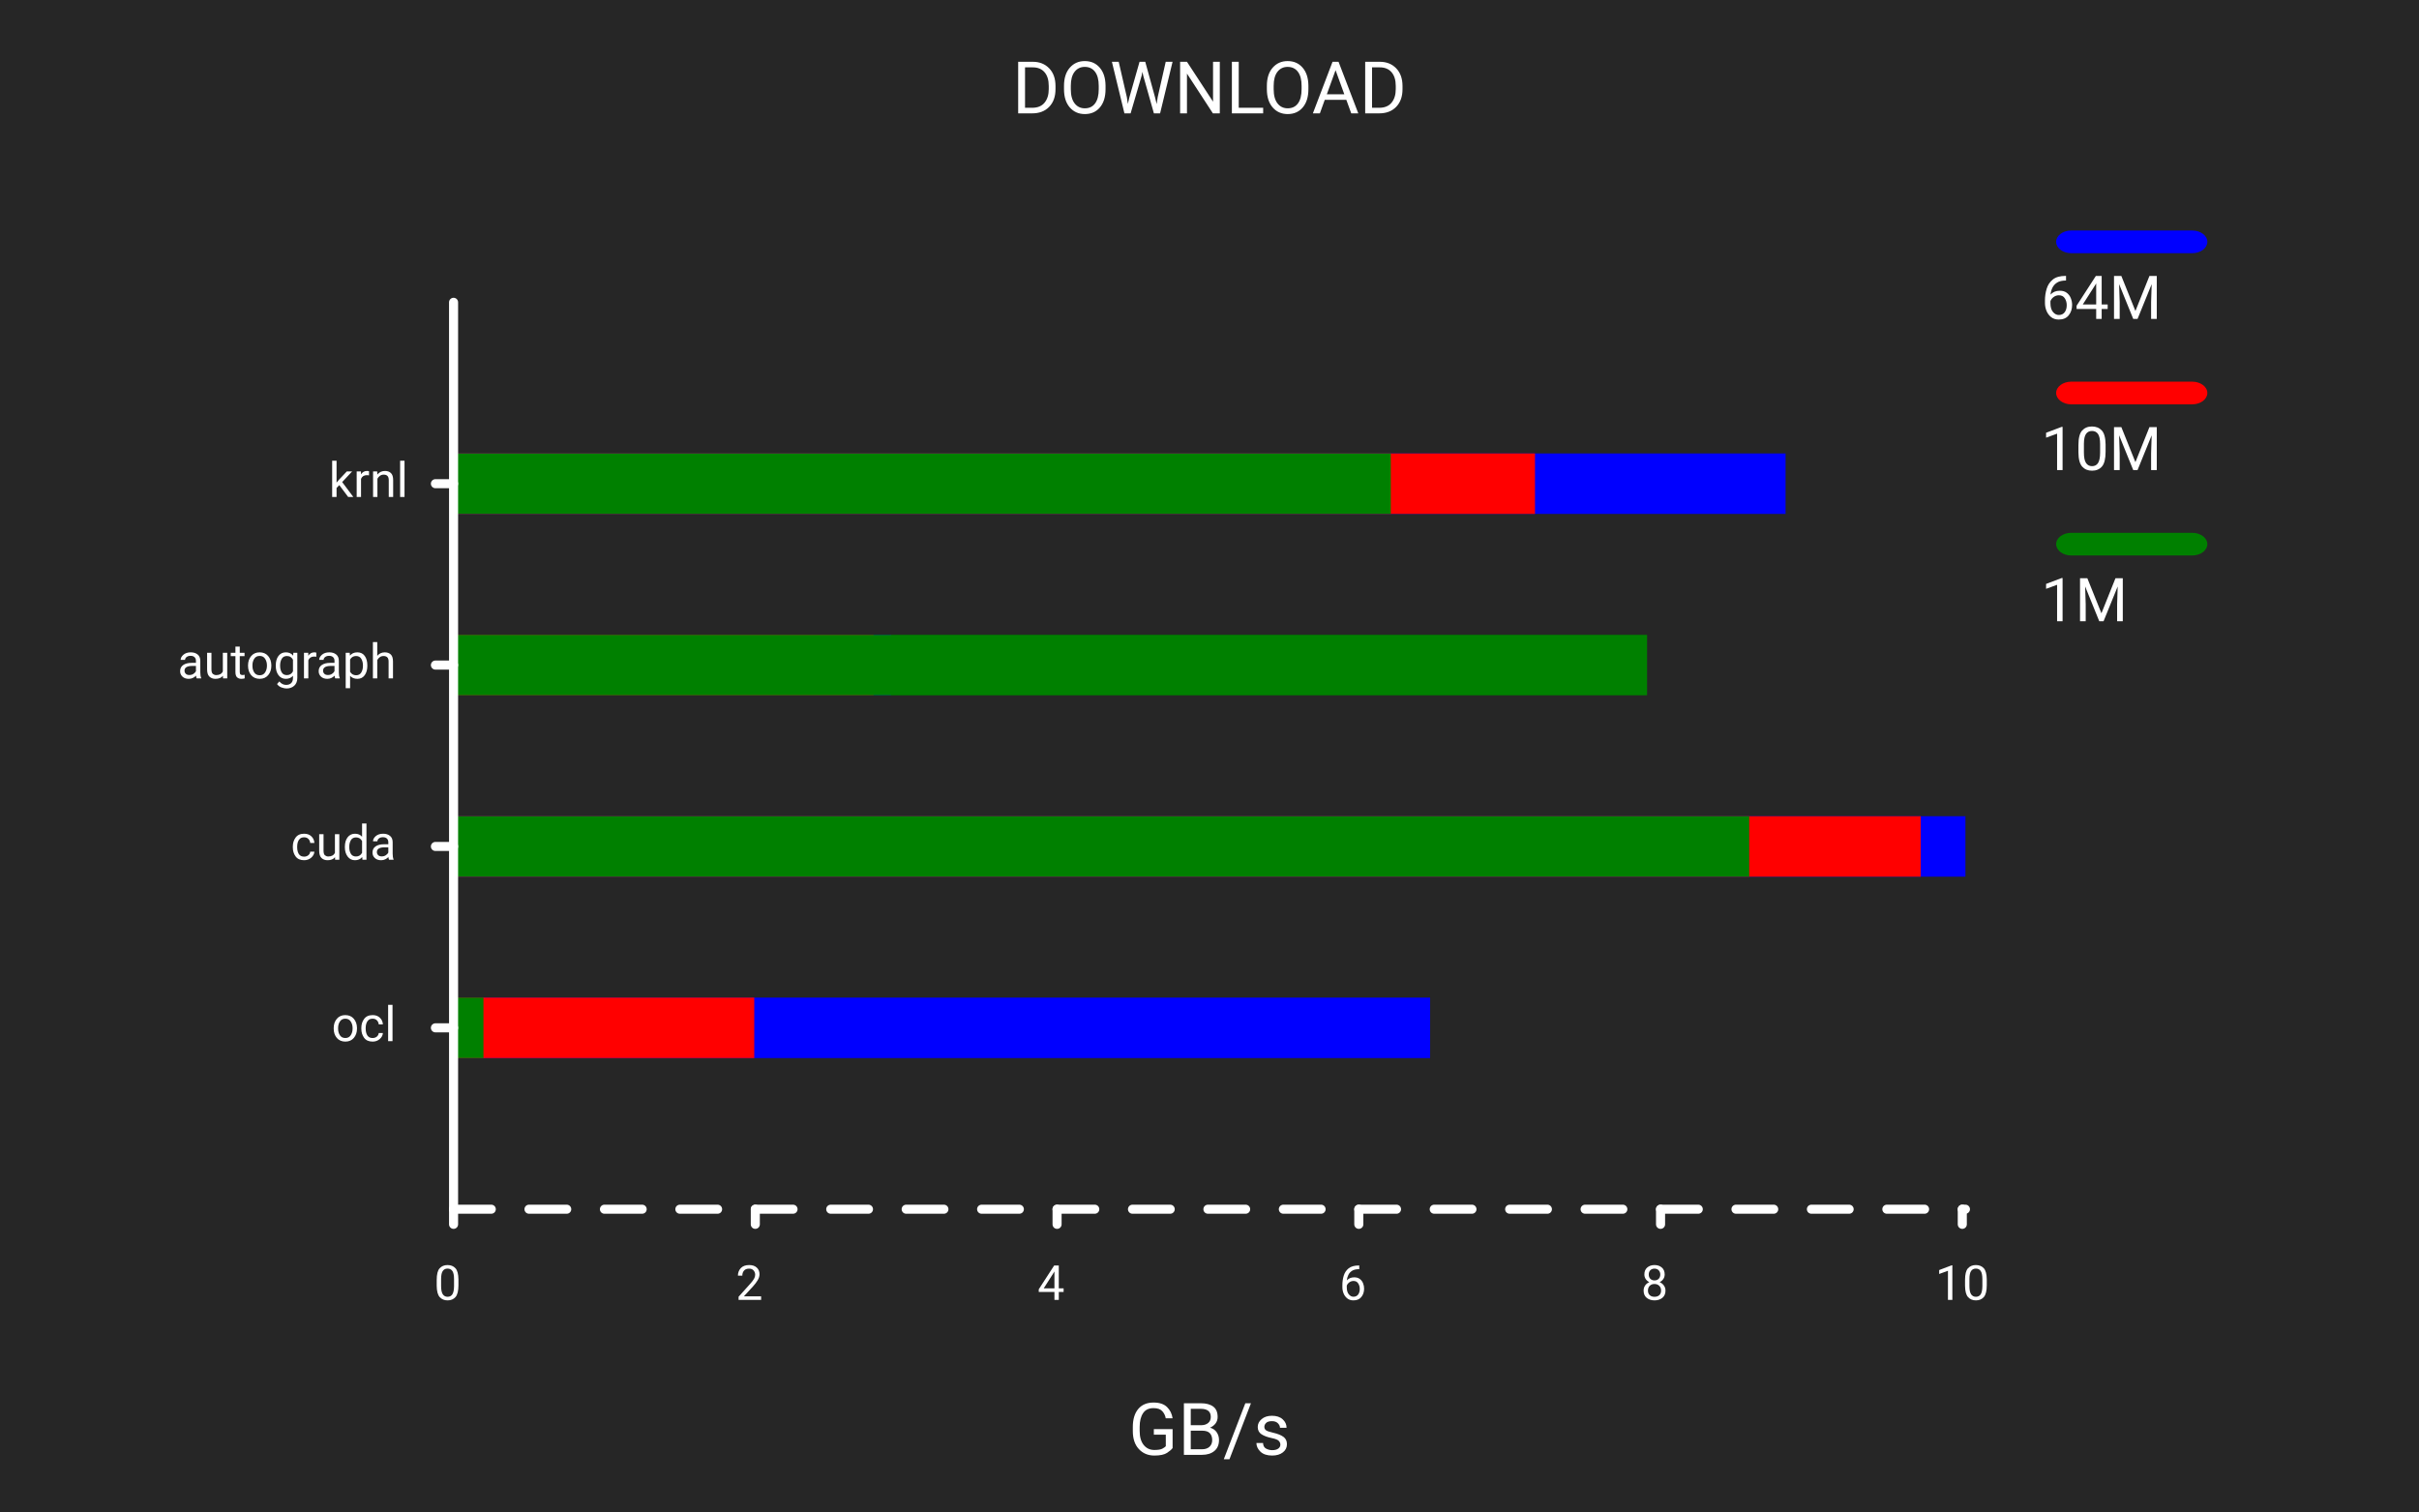
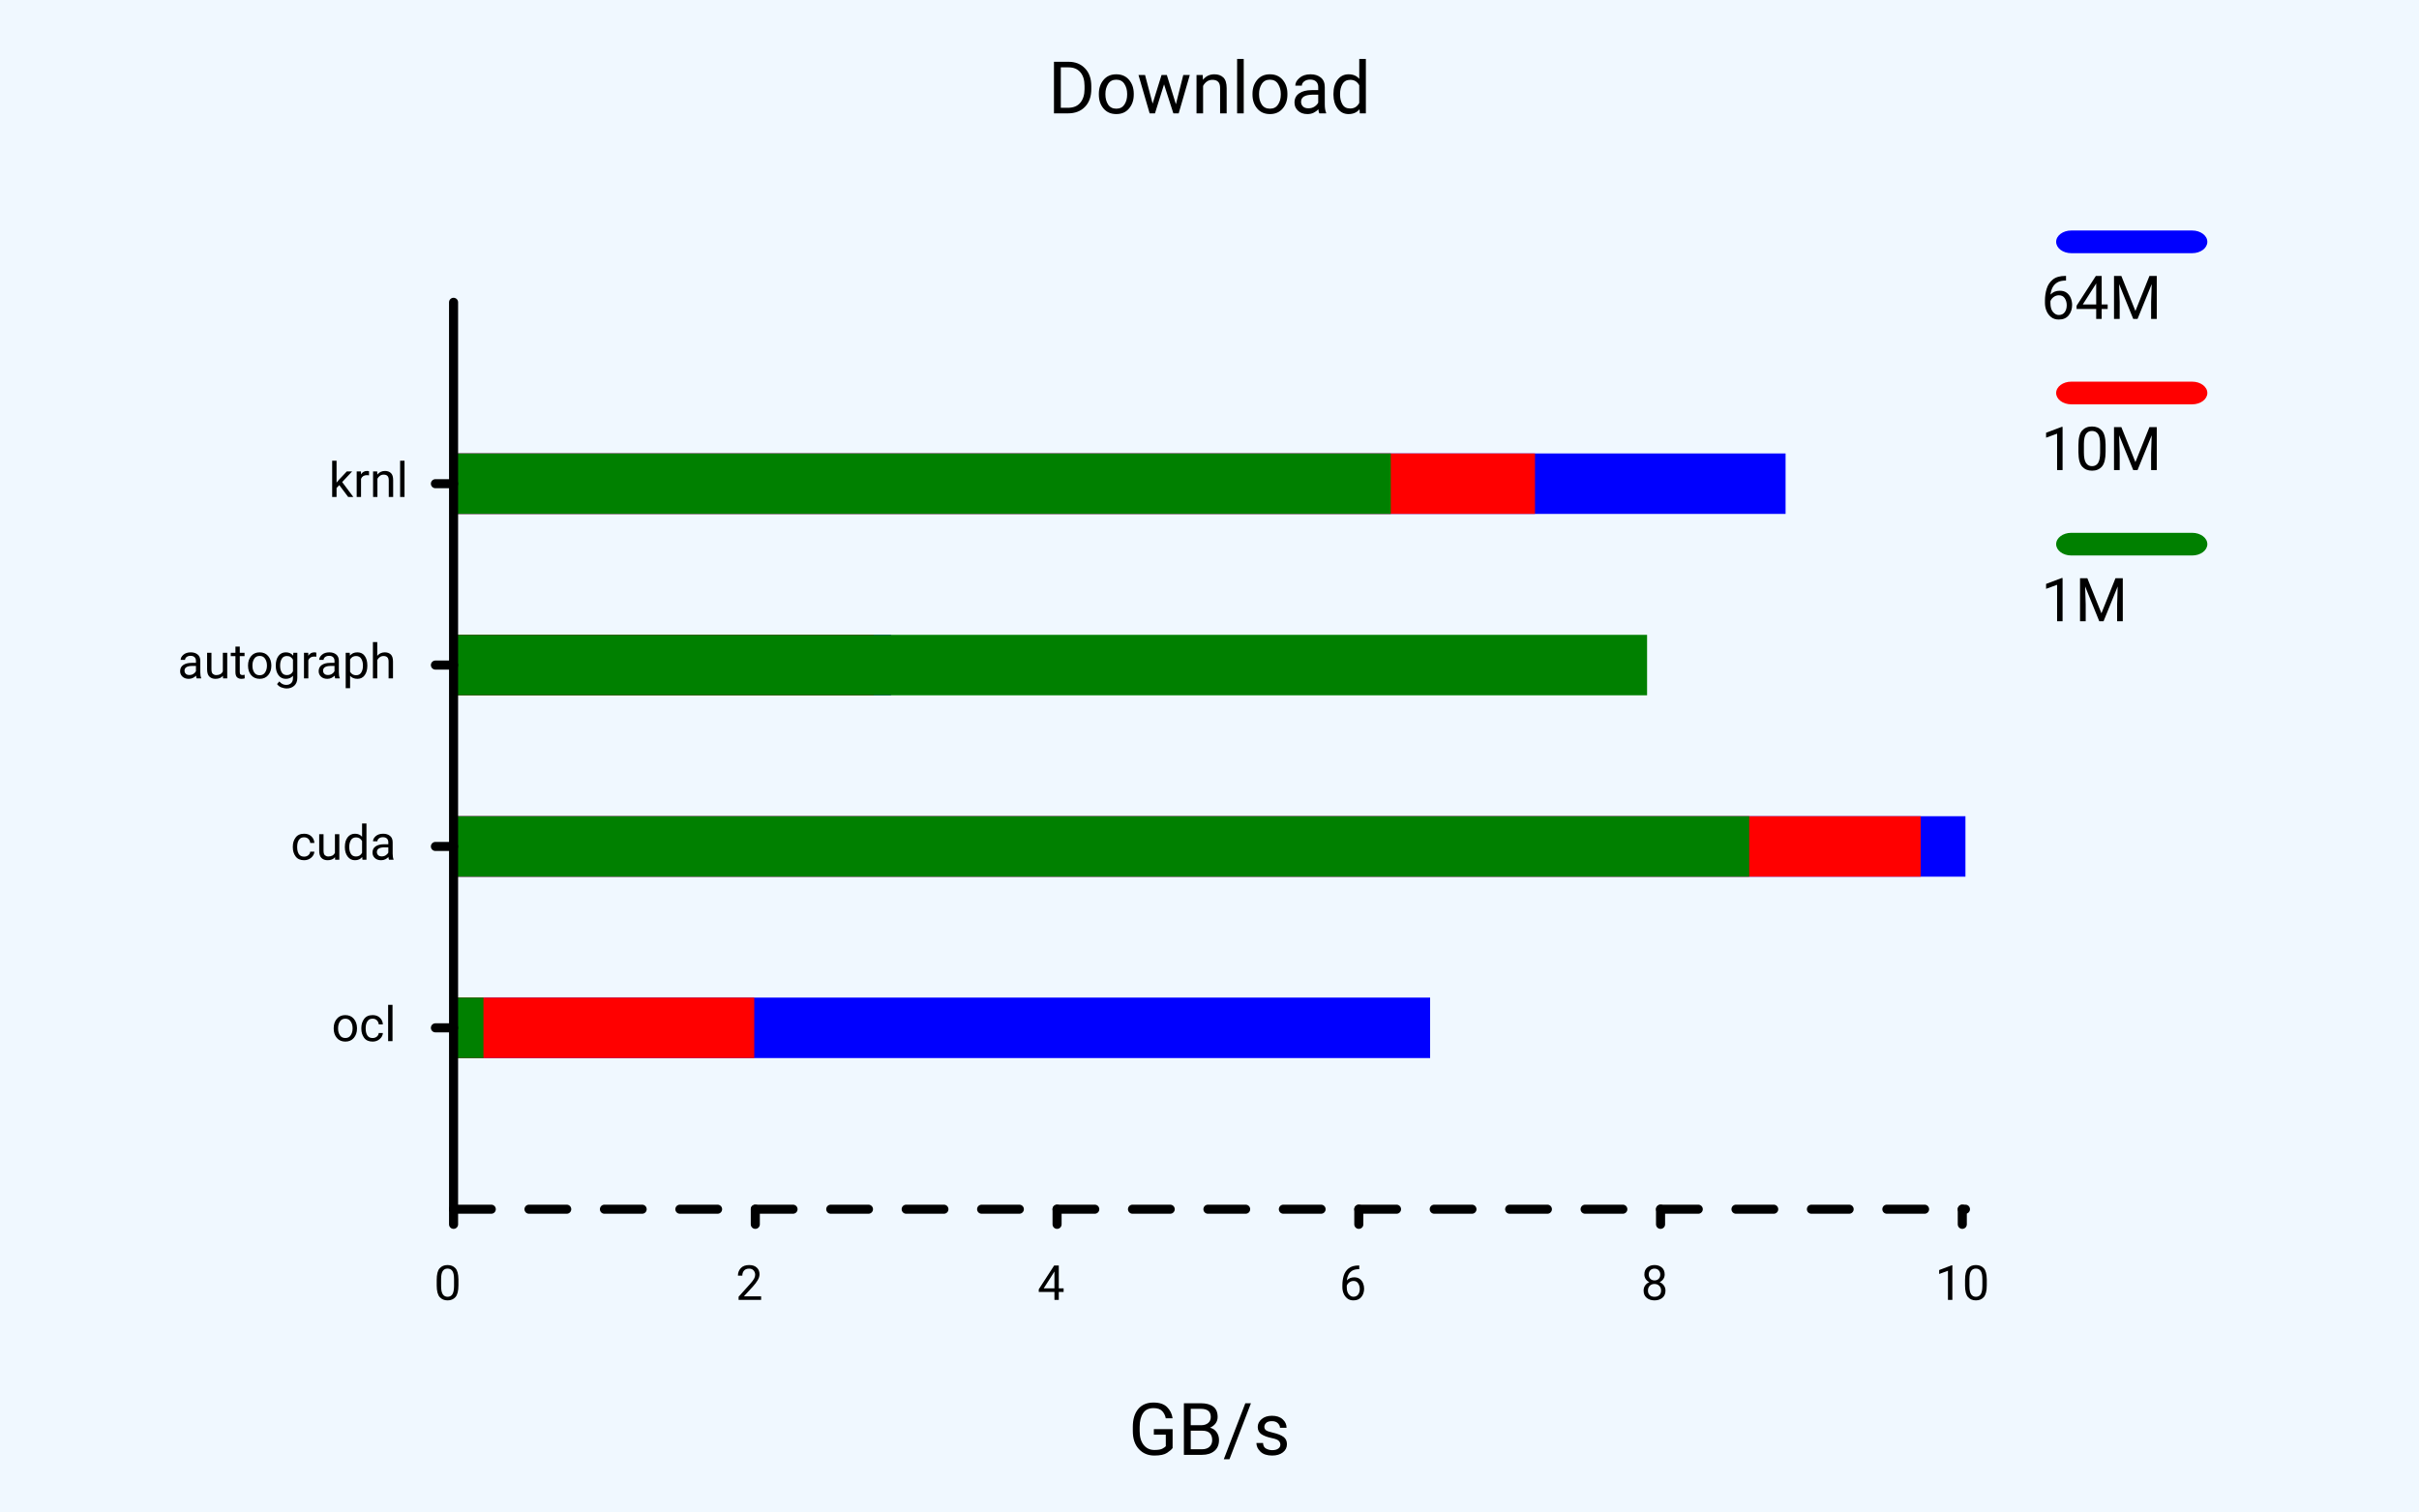
<svg xmlns="http://www.w3.org/2000/svg" class="poloto" width="800" height="500" viewBox="0 0 800 500">
  <style>
 .poloto{
  stroke-linecap:round;
  stroke-linejoin:round;
  font-family:Roboto,sans-serif;
  font-size:16px;
}
- .poloto_background{fill:#262626;}
+ .poloto_background{fill:AliceBlue;}
.poloto_scatter{stroke-width:7}
.poloto_line{stroke-width:2}
- .poloto_text{fill: white;}
+ .poloto_text{fill: black;}
.poloto_name{font-size:24px;dominant-baseline:start;text-anchor:middle;}
.poloto_where{dominant-baseline:middle;text-anchor:start}
.poloto_text.poloto_legend{font-size:20px;dominant-baseline:middle;text-anchor:start;}
.poloto_text.poloto_ticks.poloto_y{dominant-baseline:middle;text-anchor:end}
.poloto_text.poloto_ticks.poloto_x{dominant-baseline:start;text-anchor:middle}
- .poloto_imgs.poloto_ticks{stroke: white;stroke-width:3;fill:none;stroke-dasharray:none}
+ .poloto_imgs.poloto_ticks{stroke: black;stroke-width:3;fill:none;stroke-dasharray:none}
.poloto_grid{stroke:gray;stroke-width:0.5}

.poloto0.poloto_stroke{stroke:blue;}
.poloto1.poloto_stroke{stroke:red;}
.poloto2.poloto_stroke{stroke:green;}
.poloto3.poloto_stroke{stroke:gold;}
.poloto4.poloto_stroke{stroke:aqua;}
.poloto5.poloto_stroke{stroke:lime;}
.poloto6.poloto_stroke{stroke:orange;}
.poloto7.poloto_stroke{stroke:chocolate;}
.poloto0.poloto_fill{fill:blue;}
.poloto1.poloto_fill{fill:red;}
.poloto2.poloto_fill{fill:green;}
.poloto3.poloto_fill{fill:gold;}
.poloto4.poloto_fill{fill:aqua;}
.poloto5.poloto_fill{fill:lime;}
.poloto6.poloto_fill{fill:orange;}
.poloto7.poloto_fill{fill:chocolate;}
	</style>
  <circle r="1e5" class="poloto_background" />
  <g id="poloto_plot0" class="poloto_plot poloto_imgs poloto_histo poloto0 poloto_fill">
    <rect x="150.00" y="330.00" width="322.961" height="20" />
    <rect x="150.00" y="270.00" width="500" height="20" />
    <rect x="150.00" y="210.00" width="144.696" height="20" />
    <rect x="150.00" y="150.00" width="440.518" height="20" />
  </g>
  <g id="poloto_plot1" class="poloto_plot poloto_imgs poloto_histo poloto1 poloto_fill">
    <rect x="150.00" y="330.00" width="99.441" height="20" />
    <rect x="150.00" y="270.00" width="485.218" height="20" />
    <rect x="150.00" y="210.00" width="138.911" height="20" />
    <rect x="150.00" y="150.00" width="357.646" height="20" />
  </g>
  <g id="poloto_plot2" class="poloto_plot poloto_imgs poloto_histo poloto2 poloto_fill">
    <rect x="150.00" y="330.00" width="9.882" height="20" />
    <rect x="150.00" y="270.00" width="428.488" height="20" />
    <rect x="150.00" y="210.00" width="394.714" height="20" />
    <rect x="150.00" y="150.00" width="309.953" height="20" />
  </g>
  <g class="poloto_legend poloto_imgs poloto_bars poloto0 poloto_fill">
    <rect x="680" y="76.25" width="50" height="7.5" rx="5" ry="5" />
  </g>
  <g class="poloto_legend poloto_imgs poloto_bars poloto1 poloto_fill">
    <rect x="680" y="126.25" width="50" height="7.5" rx="5" ry="5" />
  </g>
  <g class="poloto_legend poloto_imgs poloto_bars poloto2 poloto_fill">
    <rect x="680" y="176.25" width="50" height="7.5" rx="5" ry="5" />
  </g>
  <text class="poloto_legend poloto_text poloto_bars poloto0" x="675" y="100"> 64M</text>
  <text class="poloto_legend poloto_text poloto_bars poloto1" x="675" y="150"> 10M</text>
  <text class="poloto_legend poloto_text poloto_bars poloto2" x="675" y="200"> 1M</text>
-   <text class="poloto_text poloto_name poloto_title" x="400.00" y="37.50">DOWNLOAD</text>
+   <text class="poloto_text poloto_name poloto_title" x="400.00" y="37.50">Download</text>
  <text class="poloto_text poloto_name poloto_x" x="400.00" y="481.25">GB/s</text>
  <text class="poloto_text poloto_name poloto_y" x="37.50" y="250.00" transform="rotate(-90,37.50,250.00)" />
  <text class="poloto_text poloto_ticks poloto_y">
    <tspan x="135.00" y="340.00">ocl</tspan>
    <tspan x="135.00" y="280.00">cuda</tspan>
    <tspan x="135.00" y="220.00">autograph</tspan>
    <tspan x="135.00" y="160.00">krnl</tspan>
  </text>
  <g class="poloto_imgs poloto_ticks poloto_y">
    <line x1="150.00" x2="144.00" y1="340.00" y2="340.00" />
    <line x1="150.00" x2="144.00" y1="280.00" y2="280.00" />
    <line x1="150.00" x2="144.00" y1="220.00" y2="220.00" />
    <line x1="150.00" x2="144.00" y1="160.00" y2="160.00" />
  </g>
  <text class="poloto_text poloto_ticks poloto_x">
    <tspan x="150.00" y="430.00">0</tspan>
    <tspan x="249.79" y="430.00">2</tspan>
    <tspan x="349.59" y="430.00">4</tspan>
    <tspan x="449.38" y="430.00">6</tspan>
    <tspan x="549.17" y="430.00">8</tspan>
    <tspan x="648.96" y="430.00">10</tspan>
  </text>
  <g class="poloto_imgs poloto_ticks poloto_x">
    <line x1="150.00" x2="150.00" y1="400.00" y2="405.00" />
    <line x1="249.79" x2="249.79" y1="400.00" y2="405.00" />
    <line x1="349.59" x2="349.59" y1="400.00" y2="405.00" />
    <line x1="449.38" x2="449.38" y1="400.00" y2="405.00" />
    <line x1="549.17" x2="549.17" y1="400.00" y2="405.00" />
    <line x1="648.96" x2="648.96" y1="400.00" y2="405.00" />
  </g>
  <path class="poloto_imgs poloto_ticks poloto_x" style="stroke-dasharray:12.474;stroke-dashoffset:-0;" d=" M 150.00 400.00 L 650.00 400.00" />
  <path class="poloto_imgs poloto_ticks poloto_y" d=" M 150.00 400.00 L 150.00 100.00" />
</svg>
